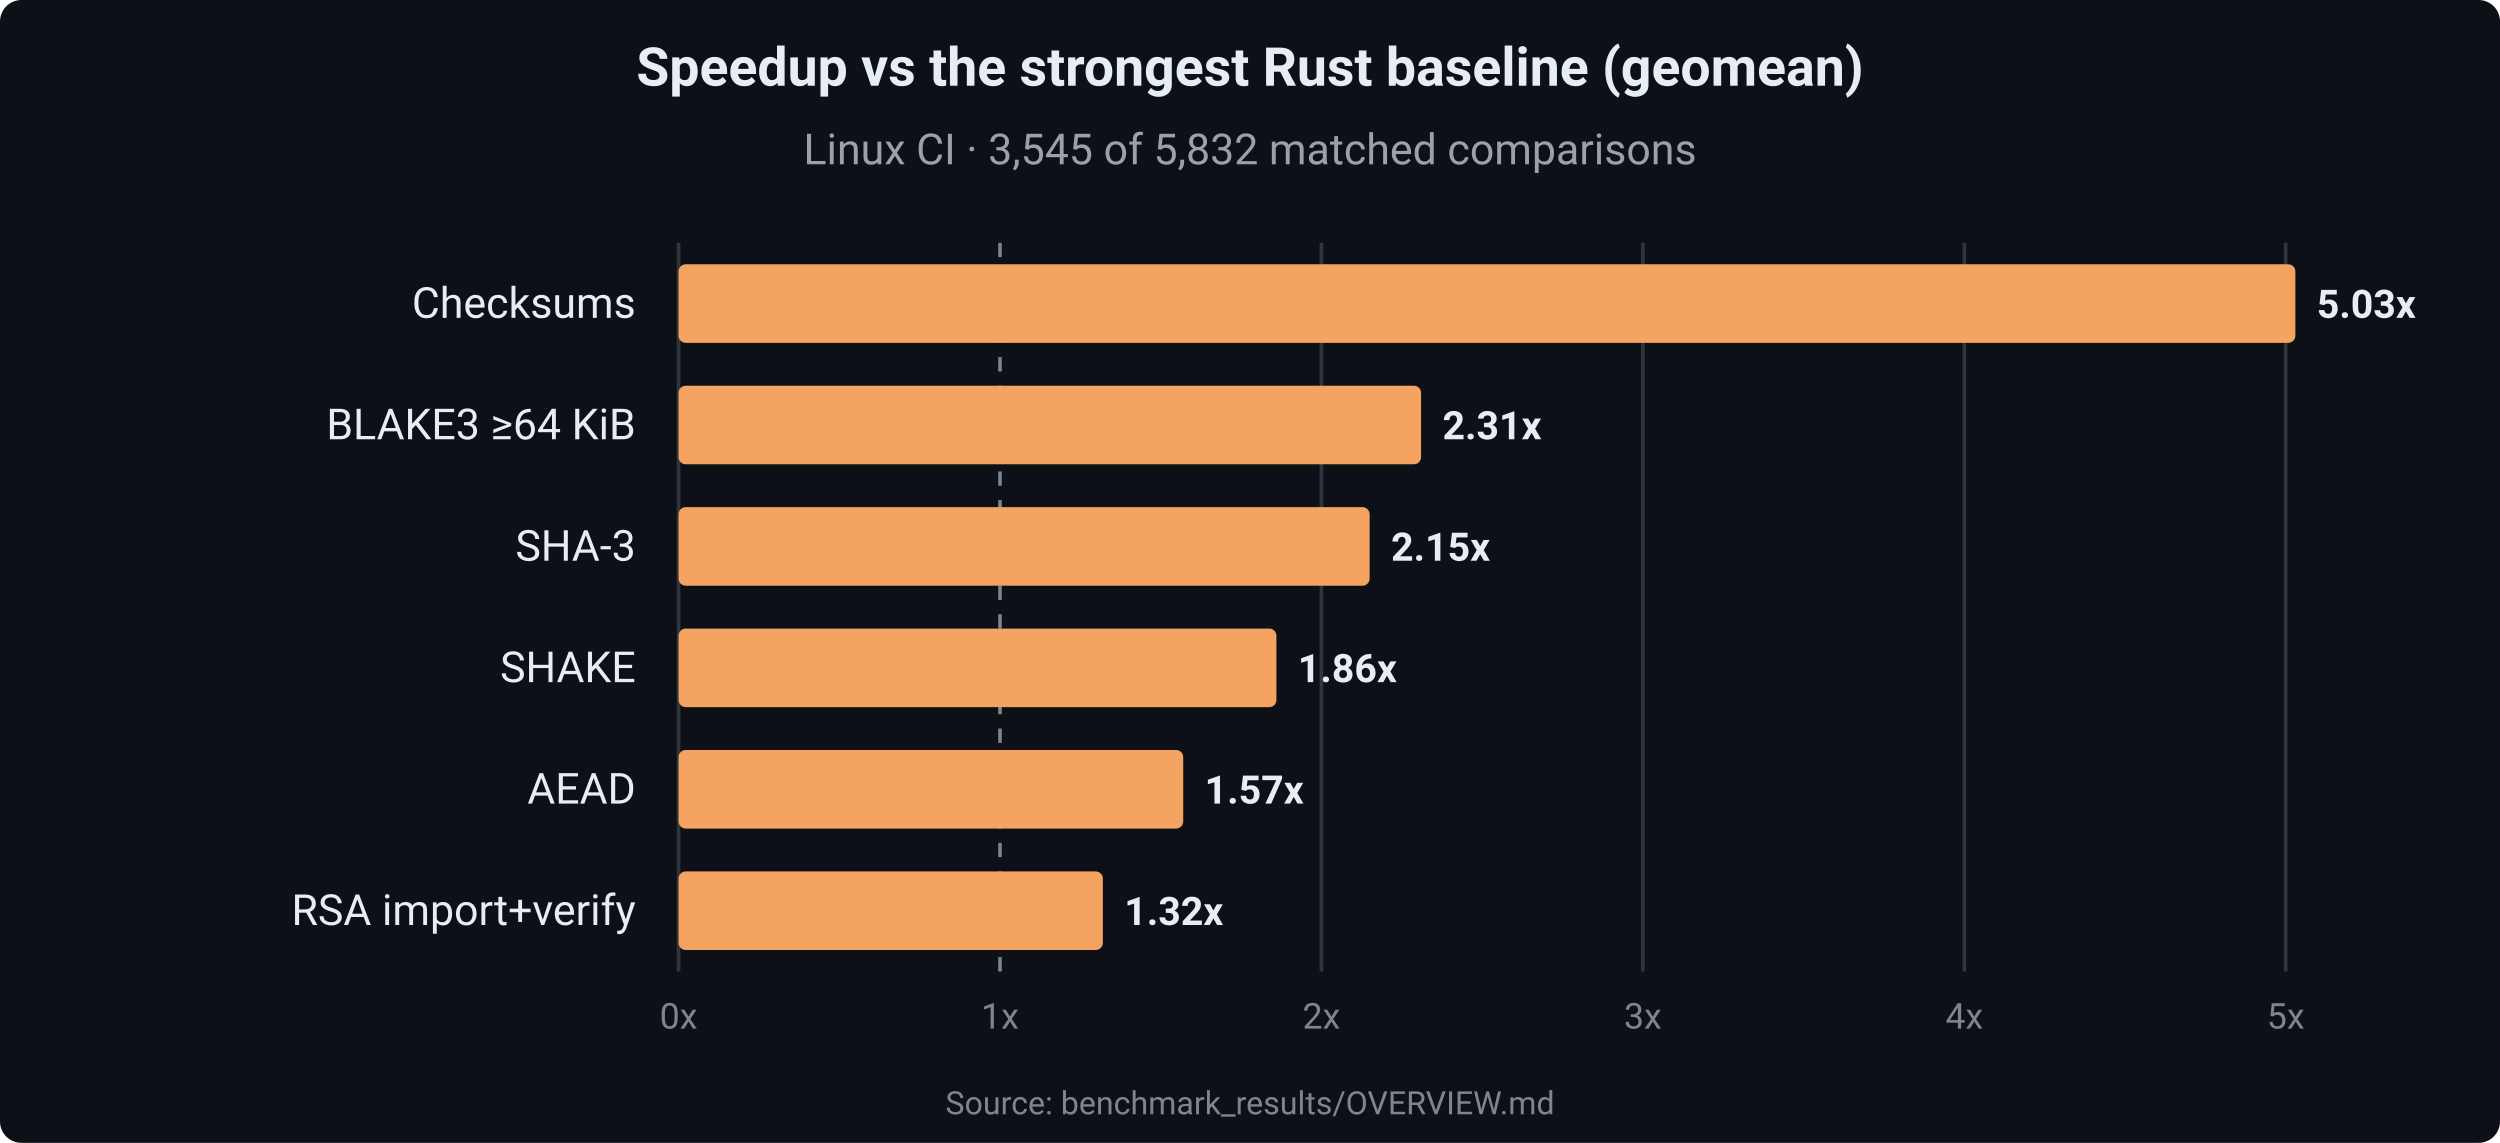
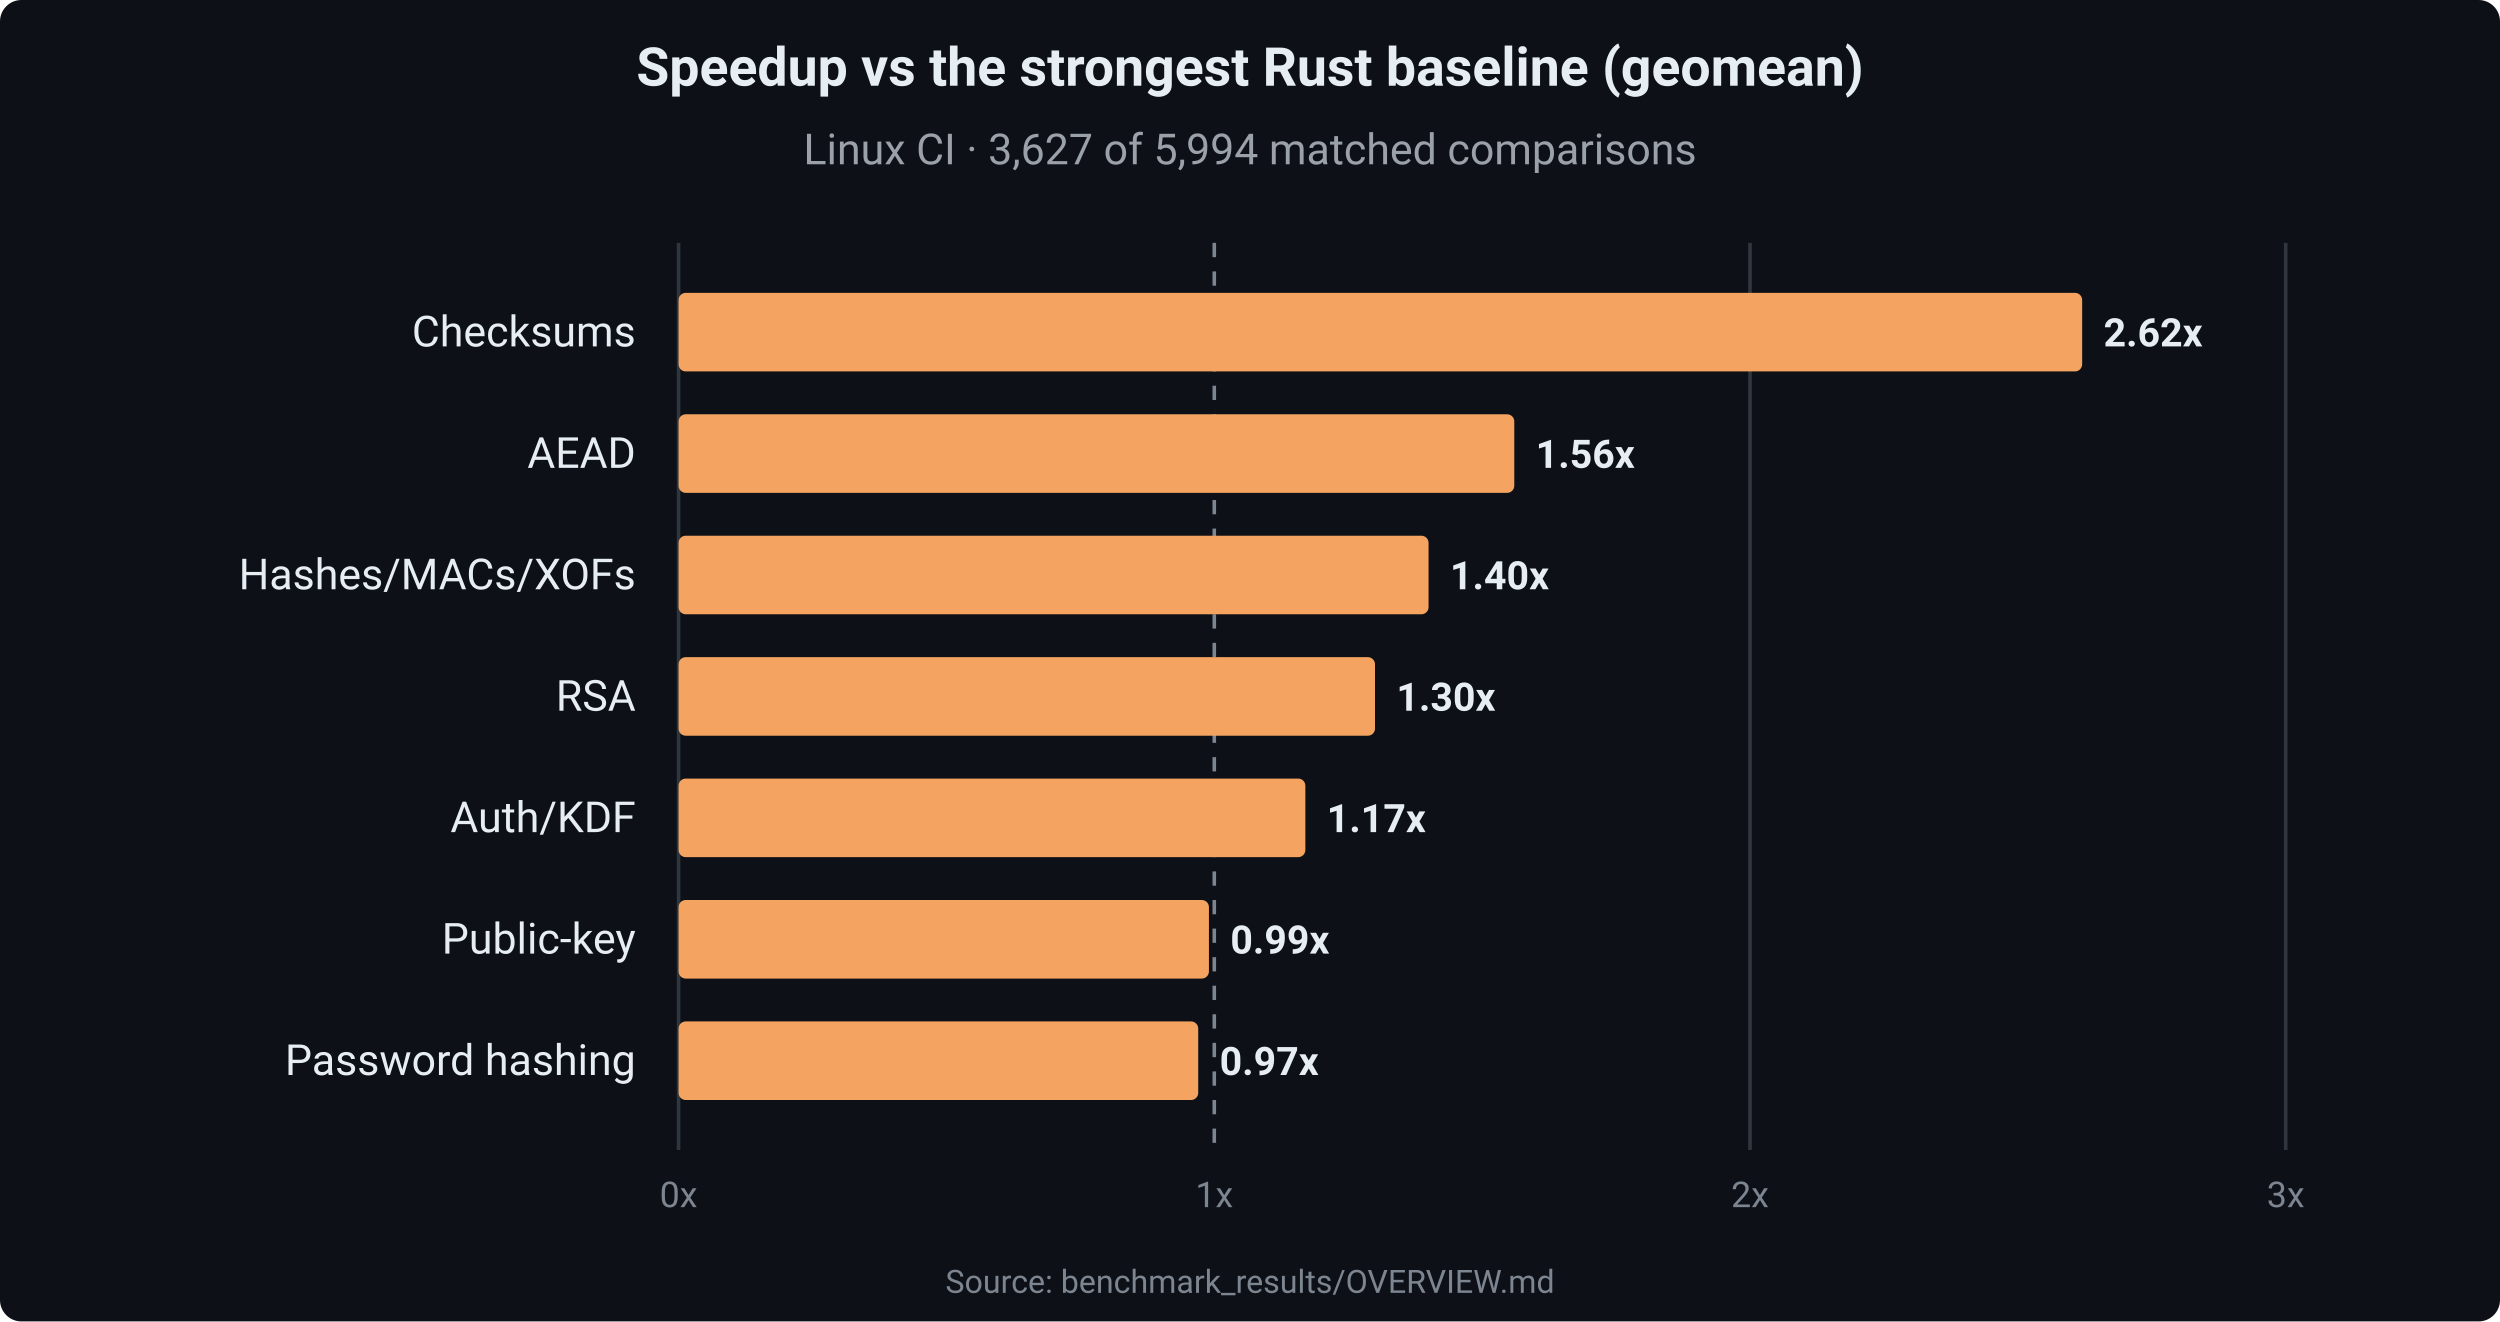
- <svg xmlns="http://www.w3.org/2000/svg" viewBox="0 0 700 320">
+ <svg xmlns="http://www.w3.org/2000/svg" viewBox="0 0 700 370">
  <style>text { font-family: -apple-system, BlinkMacSystemFont, 'Segoe UI', Roboto, sans-serif; }</style>
-   <rect x="0" y="0" width="700" height="320" fill="#0d1117" rx="6" />
+   <rect x="0" y="0" width="700" height="370" fill="#0d1117" rx="6" />
  <text x="350" y="24" text-anchor="middle" font-size="15" font-weight="600" fill="#e6edf3">Speedup vs the strongest Rust baseline (geomean)</text>
-   <text x="350" y="46" text-anchor="middle" font-size="12" fill="#9ba1a8">Linux CI · 3,545 of 5,832 matched comparisons</text>
-   <line x1="190.0" y1="68.0" x2="190.0" y2="272.0" stroke="#30363d" stroke-width="1" />
-   <text x="190.0" y="288" text-anchor="middle" font-size="10" fill="#7d8590">0x</text>
-   <line x1="280.0" y1="68.0" x2="280.0" y2="272.0" stroke="#7d8590" stroke-width="1" stroke-dasharray="4,4" />
-   <text x="280.0" y="288" text-anchor="middle" font-size="10" fill="#7d8590">1x</text>
-   <line x1="370.0" y1="68.0" x2="370.0" y2="272.0" stroke="#30363d" stroke-width="1" />
-   <text x="370.0" y="288" text-anchor="middle" font-size="10" fill="#7d8590">2x</text>
-   <line x1="460.0" y1="68.0" x2="460.0" y2="272.0" stroke="#30363d" stroke-width="1" />
-   <text x="460.0" y="288" text-anchor="middle" font-size="10" fill="#7d8590">3x</text>
-   <line x1="550.0" y1="68.0" x2="550.0" y2="272.0" stroke="#30363d" stroke-width="1" />
-   <text x="550.0" y="288" text-anchor="middle" font-size="10" fill="#7d8590">4x</text>
-   <line x1="640.0" y1="68.0" x2="640.0" y2="272.0" stroke="#30363d" stroke-width="1" />
-   <text x="640.0" y="288" text-anchor="middle" font-size="10" fill="#7d8590">5x</text>
-   <text x="178.0" y="89.0" text-anchor="end" font-size="12" fill="#e6edf3">Checksums</text>
-   <rect x="190.0" y="74.0" width="452.7" height="22.0" fill="#f4a460" rx="2" />
-   <text x="648.7" y="89.0" font-size="11" font-weight="600" fill="#e6edf3">5.03x</text>
-   <text x="178.0" y="123.0" text-anchor="end" font-size="12" fill="#e6edf3">BLAKE3 ≥64 KiB</text>
-   <rect x="190.0" y="108.0" width="207.9" height="22.0" fill="#f4a460" rx="2" />
-   <text x="403.9" y="123.0" font-size="11" font-weight="600" fill="#e6edf3">2.31x</text>
-   <text x="178.0" y="157.0" text-anchor="end" font-size="12" fill="#e6edf3">SHA-3</text>
-   <rect x="190.0" y="142.0" width="193.5" height="22.0" fill="#f4a460" rx="2" />
-   <text x="389.5" y="157.0" font-size="11" font-weight="600" fill="#e6edf3">2.15x</text>
-   <text x="178.0" y="191.0" text-anchor="end" font-size="12" fill="#e6edf3">SHAKE</text>
-   <rect x="190.0" y="176.0" width="167.4" height="22.0" fill="#f4a460" rx="2" />
-   <text x="363.4" y="191.0" font-size="11" font-weight="600" fill="#e6edf3">1.86x</text>
-   <text x="178.0" y="225.0" text-anchor="end" font-size="12" fill="#e6edf3">AEAD</text>
-   <rect x="190.0" y="210.0" width="141.3" height="22.0" fill="#f4a460" rx="2" />
-   <text x="337.3" y="225.0" font-size="11" font-weight="600" fill="#e6edf3">1.57x</text>
-   <text x="178.0" y="259.0" text-anchor="end" font-size="12" fill="#e6edf3">RSA import+verify</text>
-   <rect x="190.0" y="244.0" width="118.8" height="22.0" fill="#f4a460" rx="2" />
-   <text x="314.8" y="259.0" font-size="11" font-weight="600" fill="#e6edf3">1.32x</text>
-   <text x="350" y="312" text-anchor="middle" font-size="9" fill="#7d8590">Source: benchmark_results/OVERVIEW.md</text>
+   <text x="350" y="46" text-anchor="middle" font-size="12" fill="#9ba1a8">Linux CI · 3,627 of 5,994 matched comparisons</text>
+   <line x1="190.0" y1="68.0" x2="190.0" y2="322.0" stroke="#30363d" stroke-width="1" />
+   <text x="190.0" y="338" text-anchor="middle" font-size="10" fill="#7d8590">0x</text>
+   <line x1="340.0" y1="68.0" x2="340.0" y2="322.0" stroke="#7d8590" stroke-width="1" stroke-dasharray="4,4" />
+   <text x="340.0" y="338" text-anchor="middle" font-size="10" fill="#7d8590">1x</text>
+   <line x1="490.0" y1="68.0" x2="490.0" y2="322.0" stroke="#30363d" stroke-width="1" />
+   <text x="490.0" y="338" text-anchor="middle" font-size="10" fill="#7d8590">2x</text>
+   <line x1="640.0" y1="68.0" x2="640.0" y2="322.0" stroke="#30363d" stroke-width="1" />
+   <text x="640.0" y="338" text-anchor="middle" font-size="10" fill="#7d8590">3x</text>
+   <text x="178.0" y="97.0" text-anchor="end" font-size="12" fill="#e6edf3">Checksums</text>
+   <rect x="190.0" y="82.0" width="393.0" height="22.0" fill="#f4a460" rx="2" />
+   <text x="589.0" y="97.0" font-size="11" font-weight="600" fill="#e6edf3">2.62x</text>
+   <text x="178.0" y="131.0" text-anchor="end" font-size="12" fill="#e6edf3">AEAD</text>
+   <rect x="190.0" y="116.0" width="234.0" height="22.0" fill="#f4a460" rx="2" />
+   <text x="430.0" y="131.0" font-size="11" font-weight="600" fill="#e6edf3">1.56x</text>
+   <text x="178.0" y="165.0" text-anchor="end" font-size="12" fill="#e6edf3">Hashes/MACs/XOFs</text>
+   <rect x="190.0" y="150.0" width="210.0" height="22.0" fill="#f4a460" rx="2" />
+   <text x="406.0" y="165.0" font-size="11" font-weight="600" fill="#e6edf3">1.40x</text>
+   <text x="178.0" y="199.0" text-anchor="end" font-size="12" fill="#e6edf3">RSA</text>
+   <rect x="190.0" y="184.0" width="195.0" height="22.0" fill="#f4a460" rx="2" />
+   <text x="391.0" y="199.0" font-size="11" font-weight="600" fill="#e6edf3">1.30x</text>
+   <text x="178.0" y="233.0" text-anchor="end" font-size="12" fill="#e6edf3">Auth/KDF</text>
+   <rect x="190.0" y="218.0" width="175.5" height="22.0" fill="#f4a460" rx="2" />
+   <text x="371.5" y="233.0" font-size="11" font-weight="600" fill="#e6edf3">1.17x</text>
+   <text x="178.0" y="267.0" text-anchor="end" font-size="12" fill="#e6edf3">Public-key</text>
+   <rect x="190.0" y="252.0" width="148.5" height="22.0" fill="#f4a460" rx="2" />
+   <text x="344.5" y="267.0" font-size="11" font-weight="600" fill="#e6edf3">0.99x</text>
+   <text x="178.0" y="301.0" text-anchor="end" font-size="12" fill="#e6edf3">Password hashing</text>
+   <rect x="190.0" y="286.0" width="145.5" height="22.0" fill="#f4a460" rx="2" />
+   <text x="341.5" y="301.0" font-size="11" font-weight="600" fill="#e6edf3">0.97x</text>
+   <text x="350" y="362" text-anchor="middle" font-size="9" fill="#7d8590">Source: benchmark_results/OVERVIEW.md</text>
</svg>
